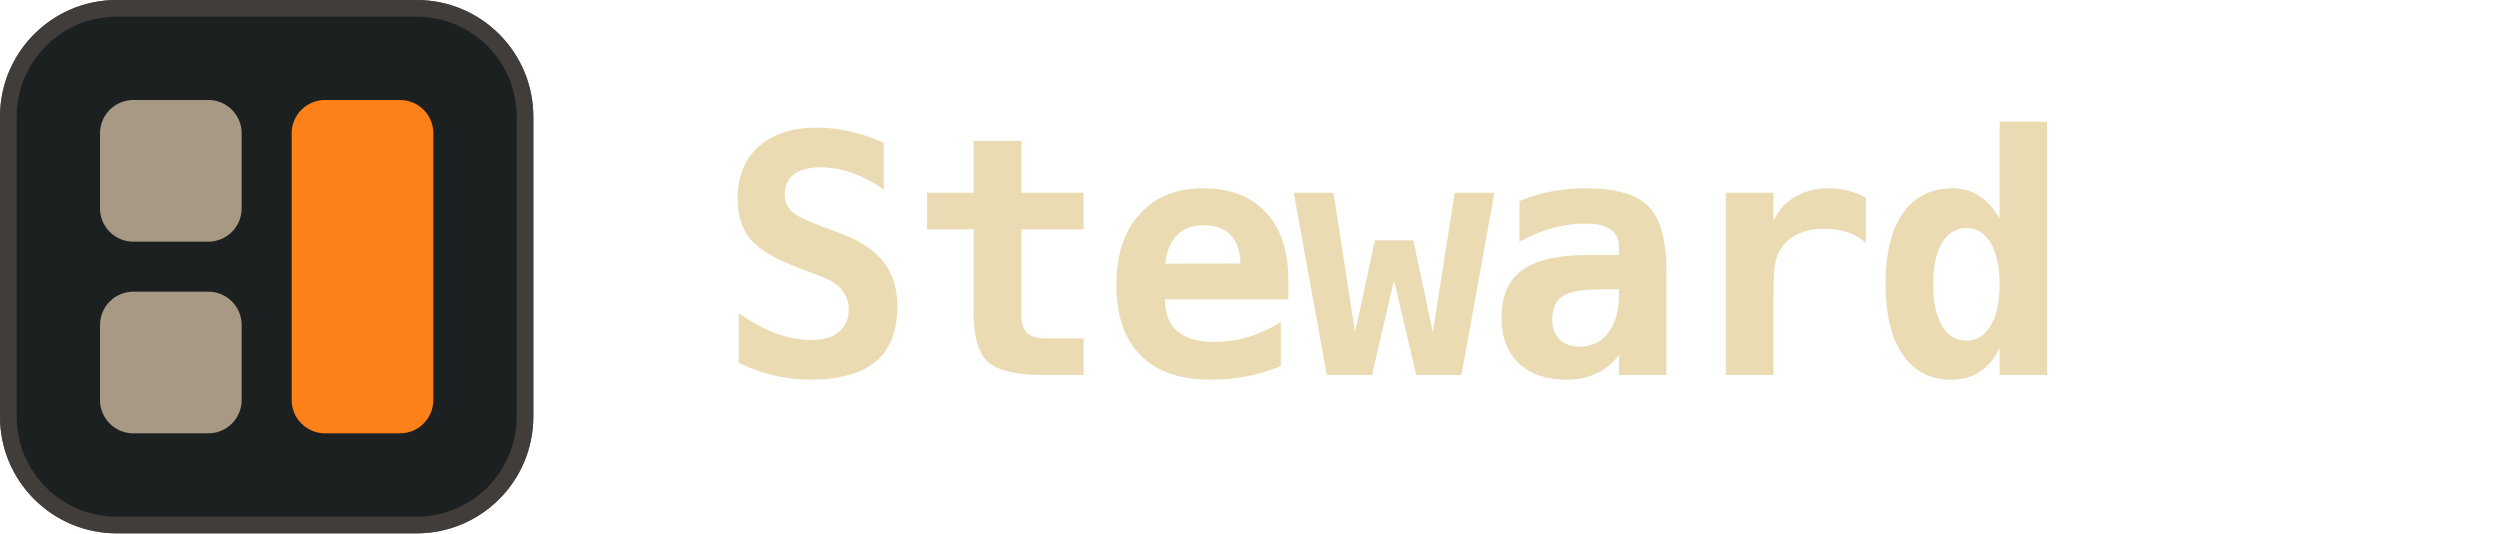
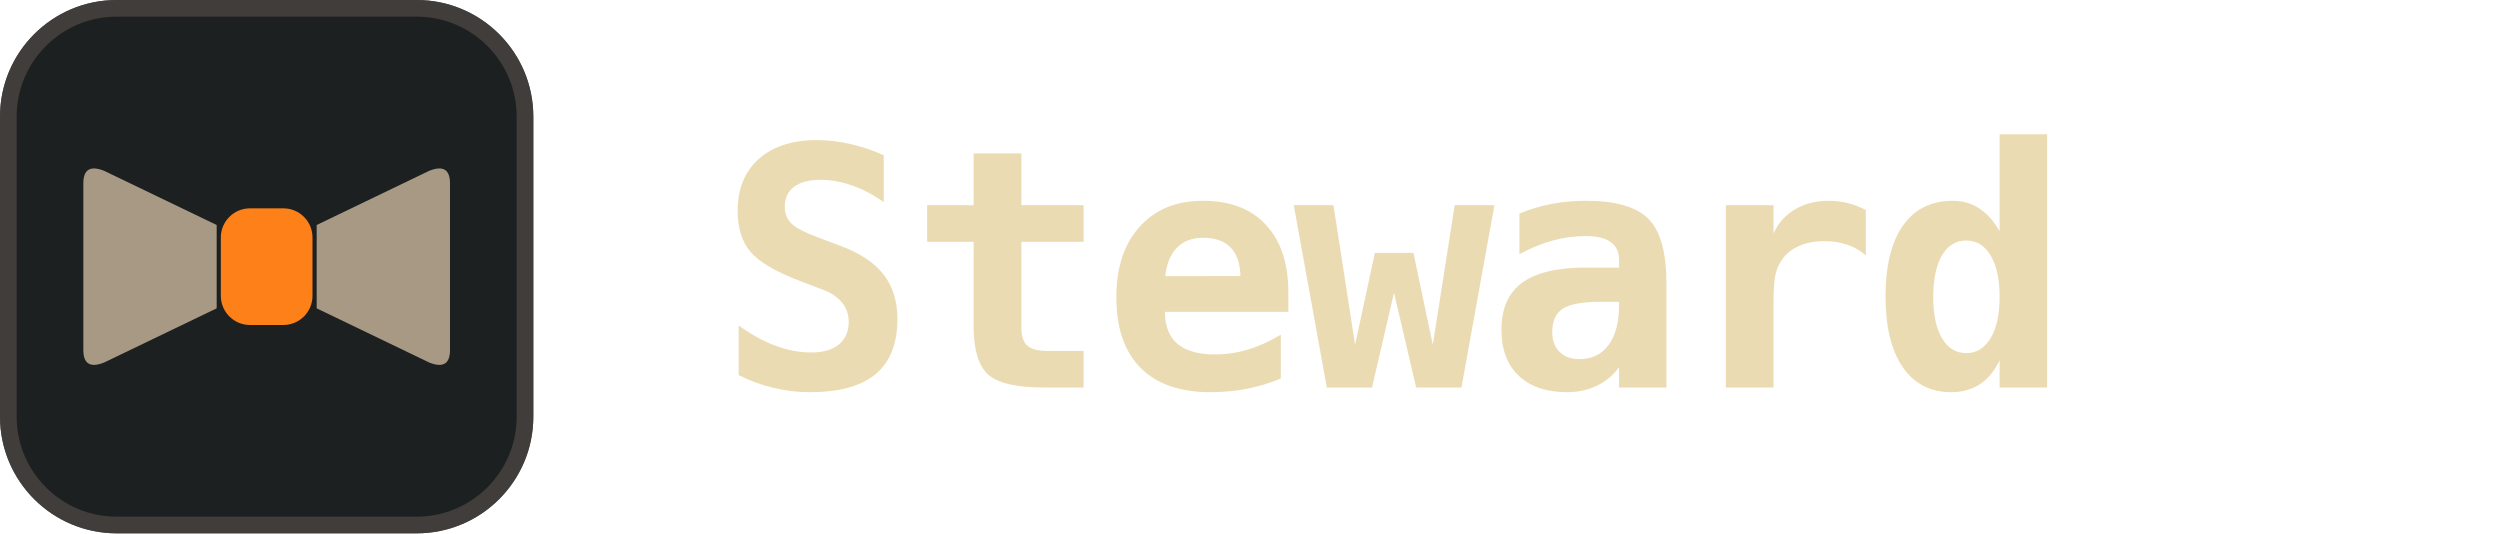
<svg xmlns="http://www.w3.org/2000/svg" viewBox="0 0 300 64" width="300" height="64" role="img" aria-label="Steward">
  <rect width="64" height="64" rx="14" fill="#1d2021" />
  <rect x="1" y="1" width="62" height="62" rx="13" fill="none" stroke="#504945" stroke-width="2" opacity="0.7" />
-   <rect x="12" y="12" width="17" height="17" rx="4" fill="#a89984" />
-   <rect x="12" y="35" width="17" height="17" rx="4" fill="#a89984" />
-   <rect x="35" y="12" width="17" height="40" rx="4" fill="#fe8019" />
-   <text x="86" y="45" font-family="ui-monospace, SFMono-Regular, Menlo, Consolas, monospace" font-size="40" font-weight="600" letter-spacing="-1" fill="#ebdbb2">Steward</text>
+   <path d="M10 22 Q10 19.5 12.5 20.5 L26 27 L26 37 L12.5 43.5 Q10 44.5 10 42 Z" fill="#a89984" />
+   <path d="M54 22 Q54 19.5 51.5 20.5 L38 27 L38 37 L51.5 43.5 Q54 44.5 54 42 Z" fill="#a89984" />
+   <rect x="26.5" y="25" width="11" height="14" rx="3.5" fill="#fe8019" />
+   <text x="86" y="46.5" font-family="ui-monospace, SFMono-Regular, Menlo, Consolas, monospace" font-size="40" font-weight="600" letter-spacing="-1" fill="#ebdbb2">Steward</text>
</svg>
